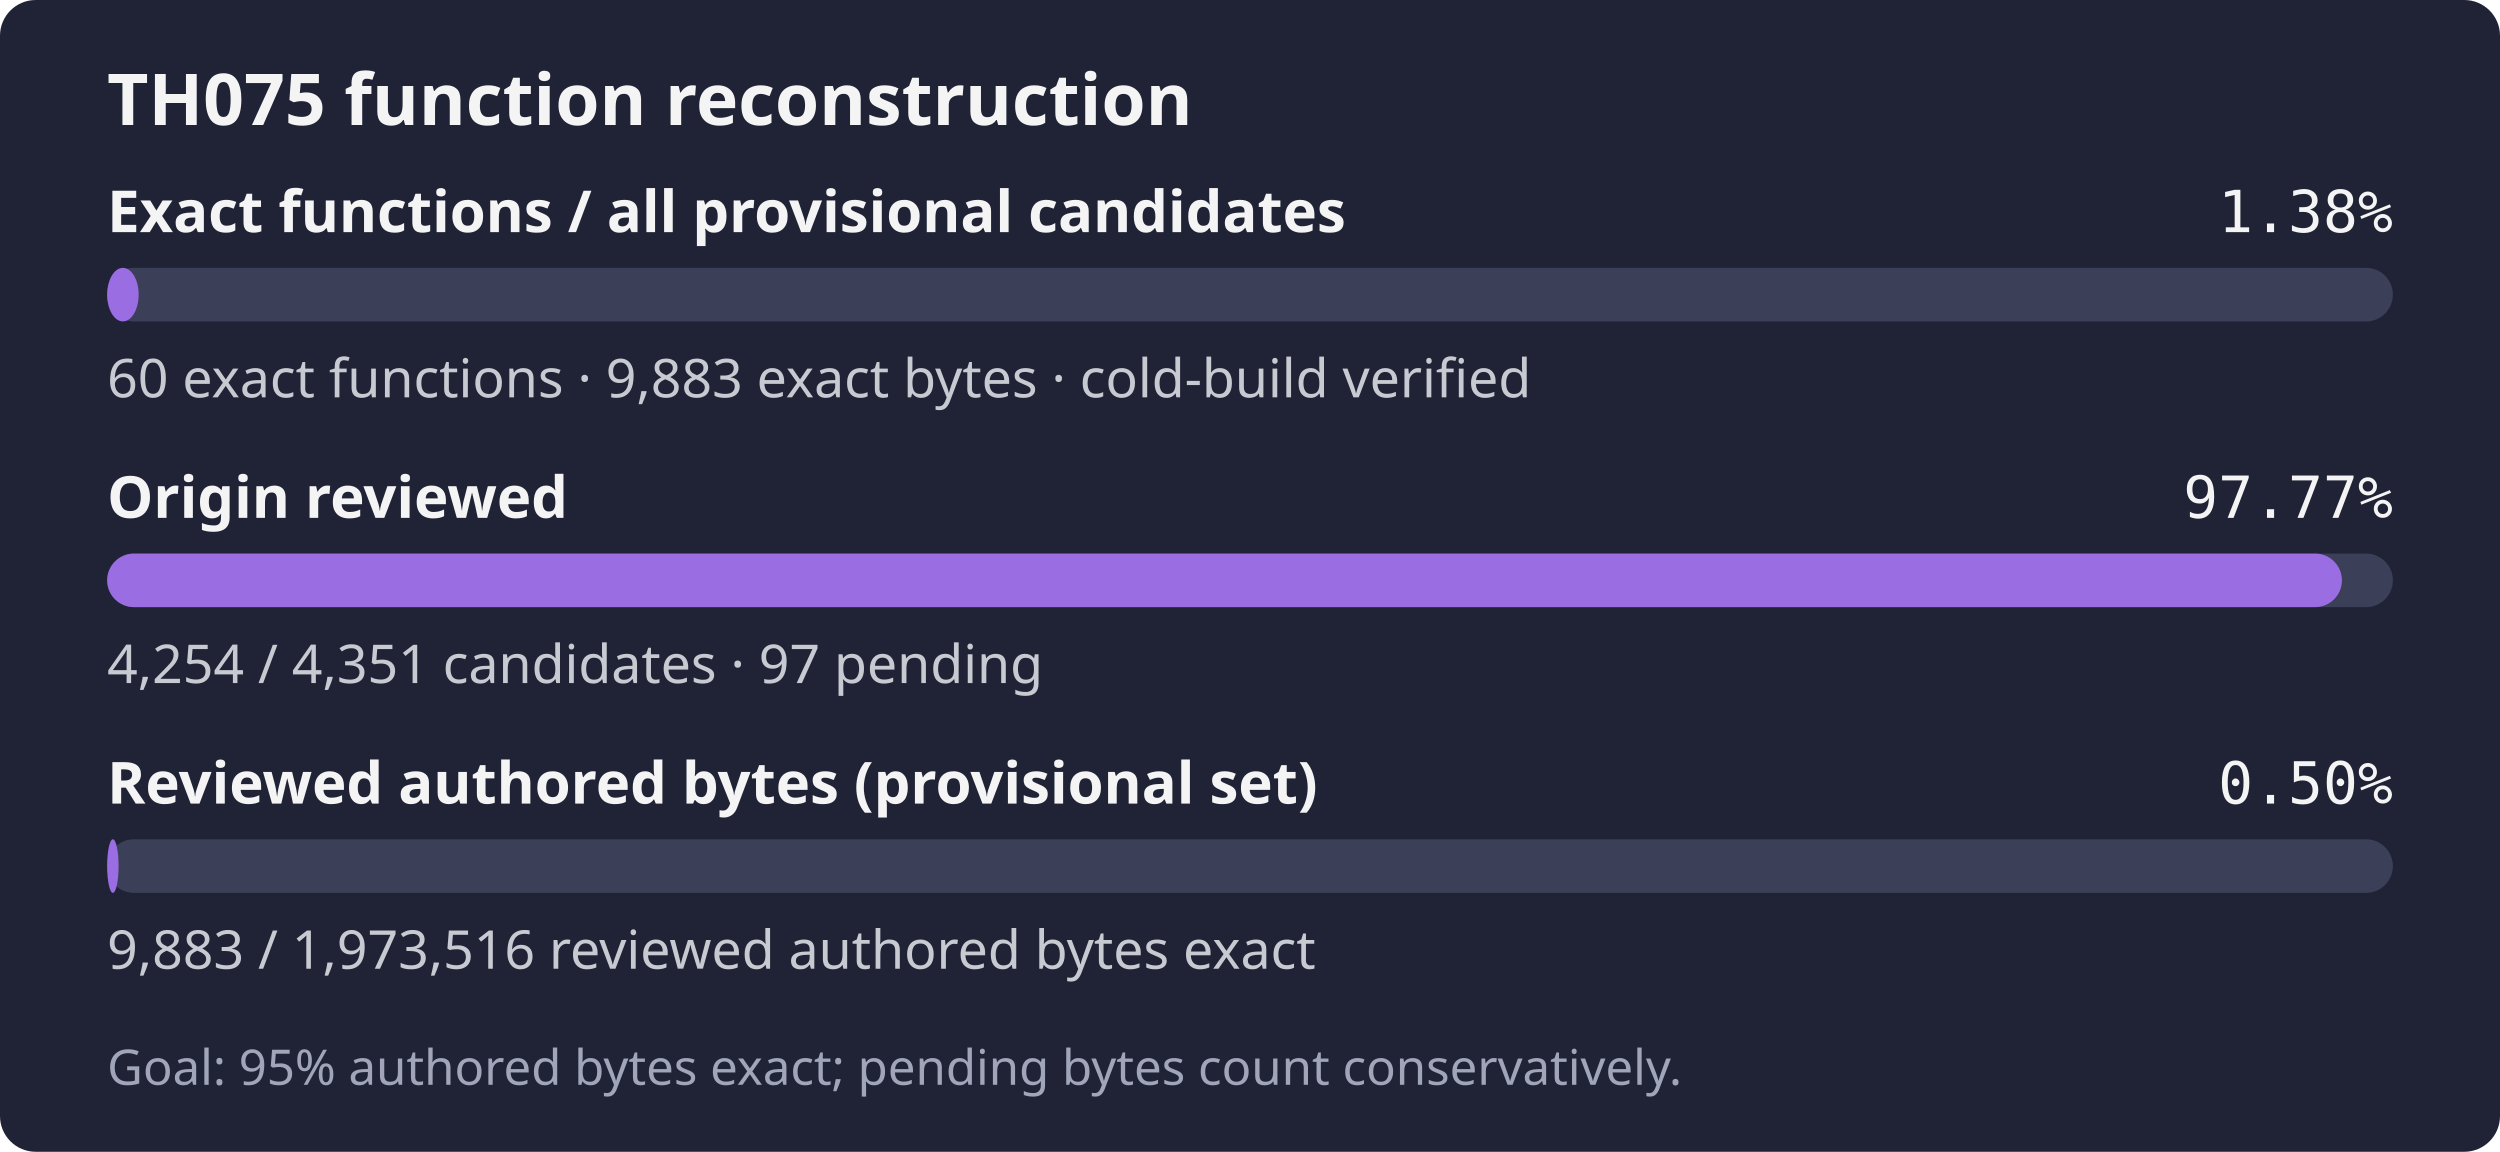
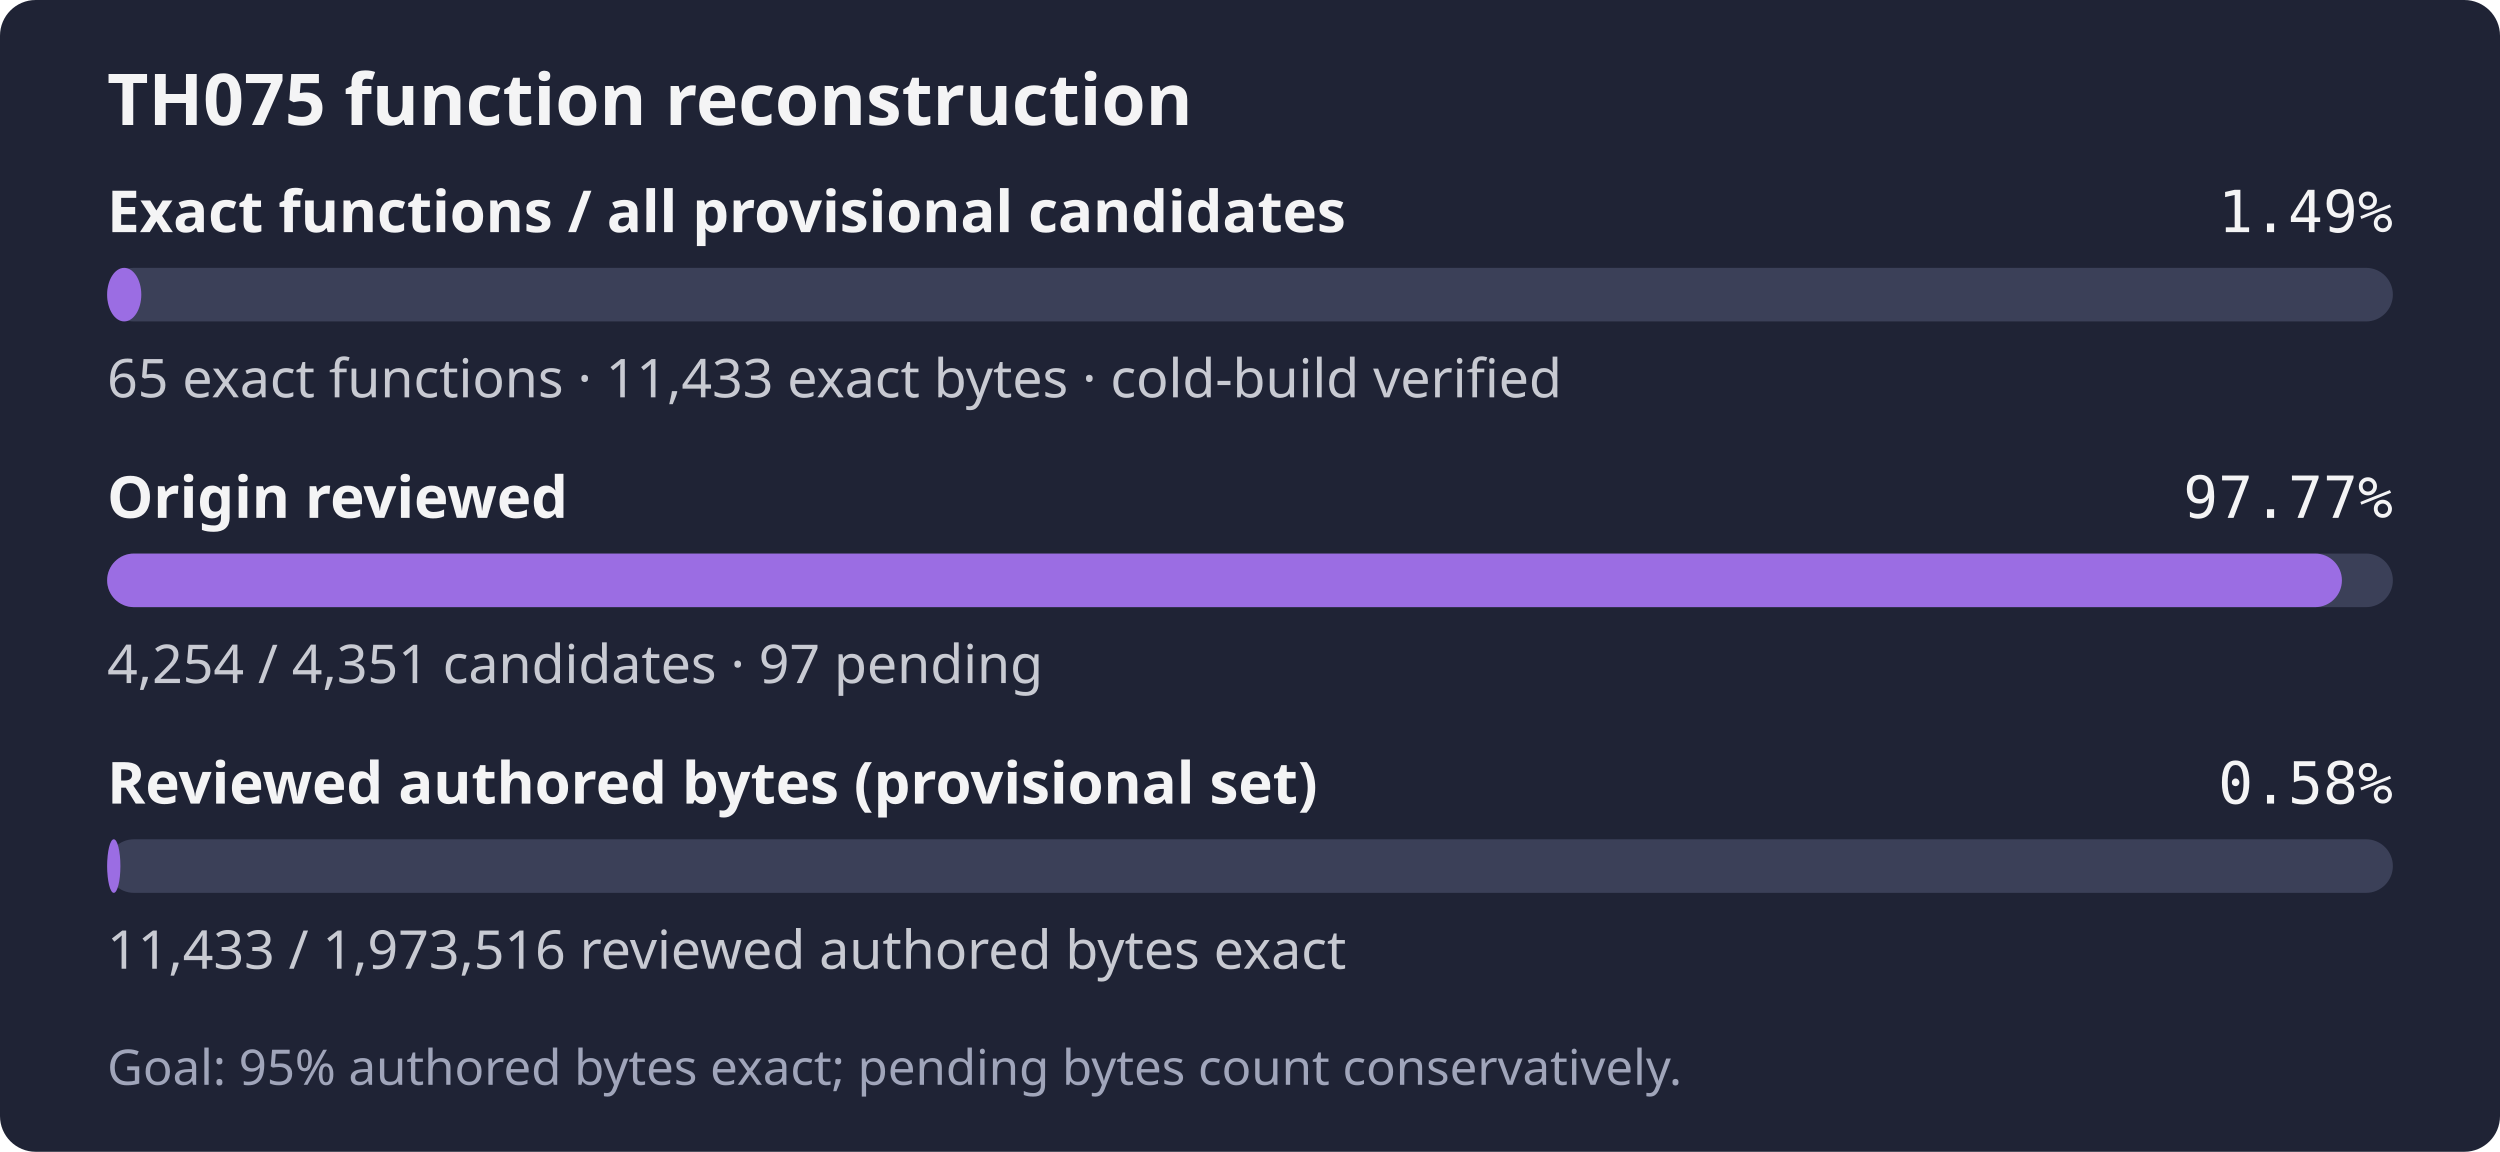
- <svg xmlns="http://www.w3.org/2000/svg" width="560" height="258" role="img" aria-label="TH075: 60 exact functions, 9,883 exact bytes; 4,254 of 4,351 candidates reviewed; Goal: 95% authored bytes exact; pending bytes count conservatively.">
+ <svg xmlns="http://www.w3.org/2000/svg" width="560" height="258" role="img" aria-label="TH075: 65 exact functions, 11,433 exact bytes; 4,254 of 4,351 candidates reviewed; Goal: 95% authored bytes exact; pending bytes count conservatively.">
  <rect width="560" height="258" rx="8" fill="#1f2335" />
  <text x="24" y="28" fill="#f4f4f5" font-family="sans-serif" font-size="16" font-weight="600">TH075 function reconstruction</text>
  <text x="24" y="52" fill="#f4f4f5" font-family="sans-serif" font-size="13" font-weight="600">Exact functions / all provisional candidates</text>
-   <text x="536" y="52" fill="#f4f4f5" text-anchor="end" font-family="monospace" font-size="13">1.38%</text>
+   <text x="536" y="52" fill="#f4f4f5" text-anchor="end" font-family="monospace" font-size="13">1.49%</text>
  <rect x="24" y="60" width="512" height="12" rx="6" fill="#3b4058" />
-   <rect x="24" y="60" width="7.06" height="12" rx="6" fill="#9b6de3" />
-   <text x="24" y="89" fill="#c8cad2" font-family="sans-serif" font-size="12">60 exact functions · 9,883 exact bytes · cold-build verified</text>
+   <rect x="24" y="60" width="7.65" height="12" rx="6" fill="#9b6de3" />
+   <text x="24" y="89" fill="#c8cad2" font-family="sans-serif" font-size="12">65 exact functions · 11,433 exact bytes · cold-build verified</text>
  <text x="24" y="116" fill="#f4f4f5" font-family="sans-serif" font-size="13" font-weight="600">Origin reviewed</text>
  <text x="536" y="116" fill="#f4f4f5" text-anchor="end" font-family="monospace" font-size="13">97.77%</text>
  <rect x="24" y="124" width="512" height="12" rx="6" fill="#3b4058" />
  <rect x="24" y="124" width="500.59" height="12" rx="6" fill="#9b6de3" />
  <text x="24" y="153" fill="#c8cad2" font-family="sans-serif" font-size="12">4,254 / 4,351 candidates · 97 pending</text>
  <text x="24" y="180" fill="#f4f4f5" font-family="sans-serif" font-size="13" font-weight="600">Reviewed authored bytes (provisional set)</text>
-   <text x="536" y="180" fill="#f4f4f5" text-anchor="end" font-family="monospace" font-size="13">0.50%</text>
+   <text x="536" y="180" fill="#f4f4f5" text-anchor="end" font-family="monospace" font-size="13">0.58%</text>
  <rect x="24" y="188" width="512" height="12" rx="6" fill="#3b4058" />
-   <rect x="24" y="188" width="2.56" height="12" rx="6" fill="#9b6de3" />
-   <text x="24" y="217" fill="#c8cad2" font-family="sans-serif" font-size="12">9,883 / 1,973,516 reviewed authored bytes exact</text>
+   <rect x="24" y="188" width="2.97" height="12" rx="6" fill="#9b6de3" />
+   <text x="24" y="217" fill="#c8cad2" font-family="sans-serif" font-size="12">11,433 / 1,973,516 reviewed authored bytes exact</text>
  <text x="24" y="243" fill="#a0a5ba" font-family="sans-serif" font-size="11">Goal: 95% authored bytes exact; pending bytes count conservatively.</text>
</svg>
